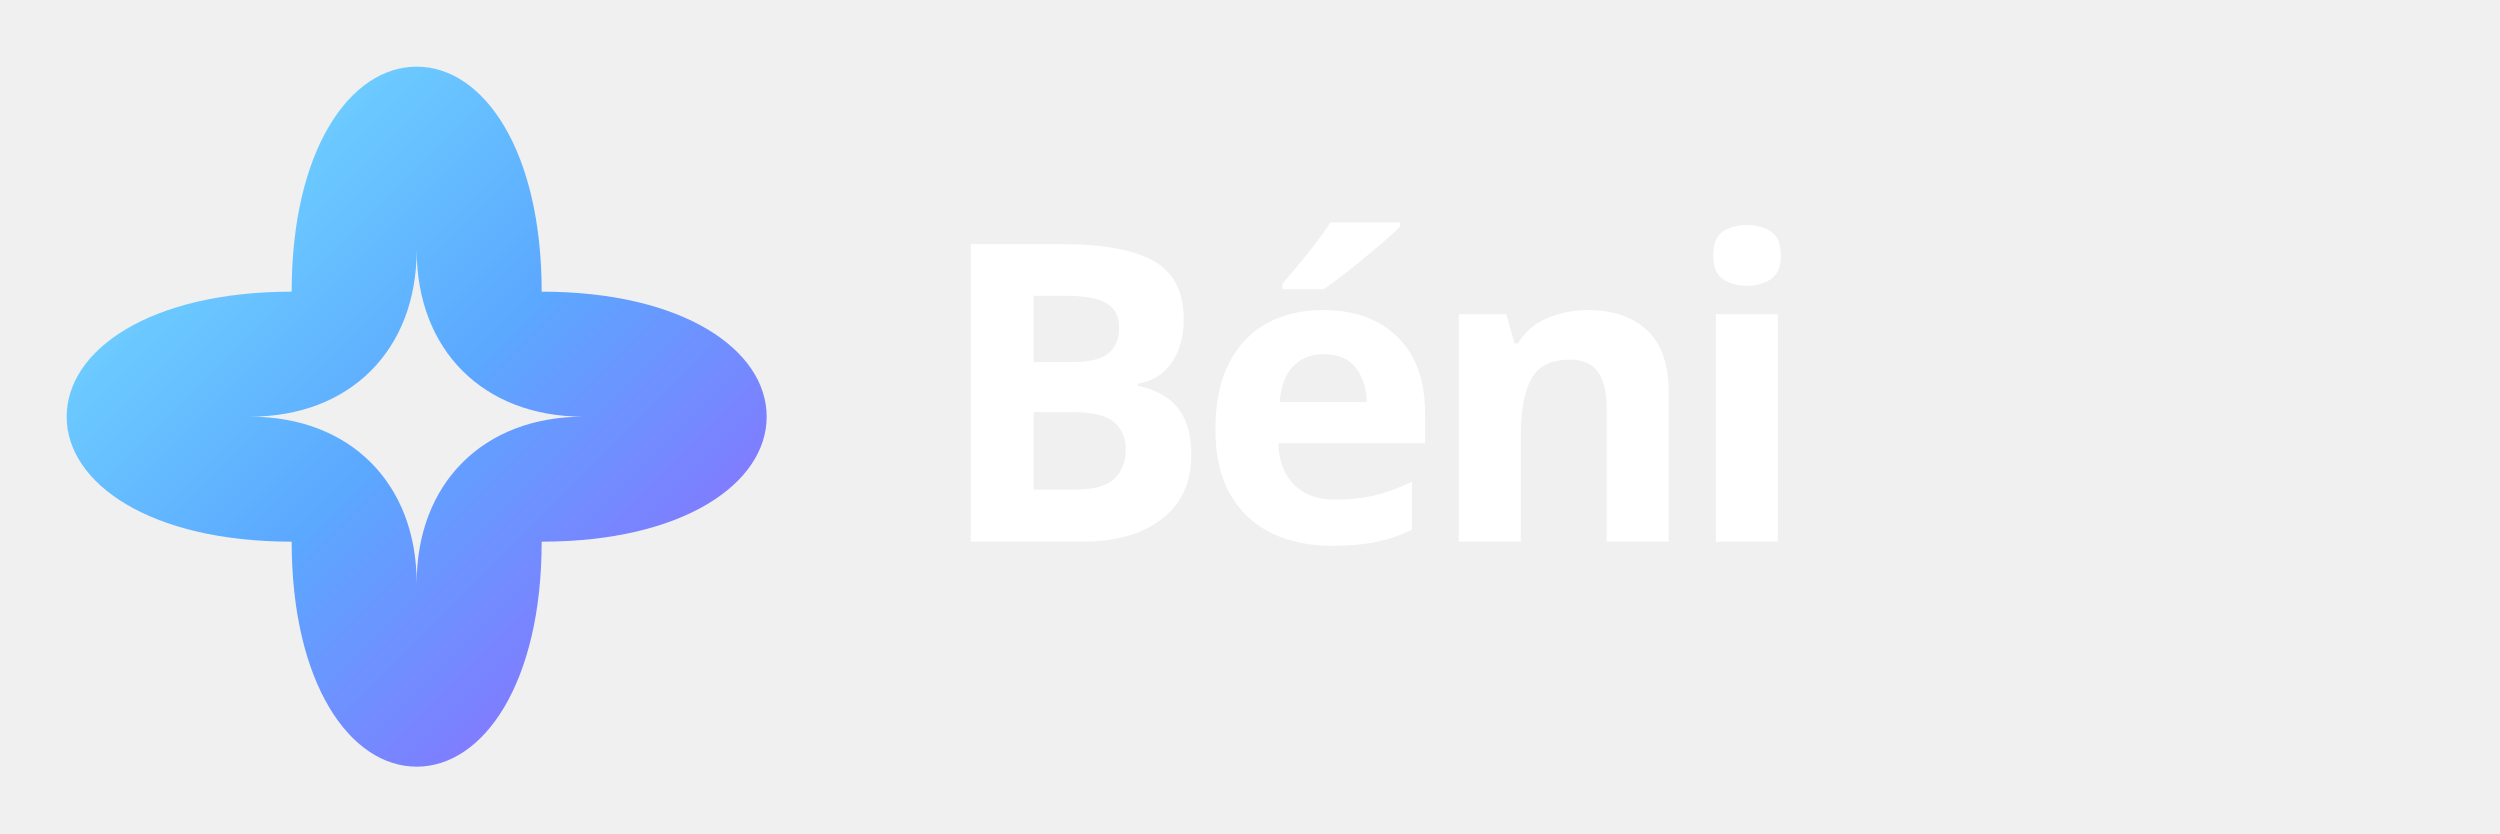
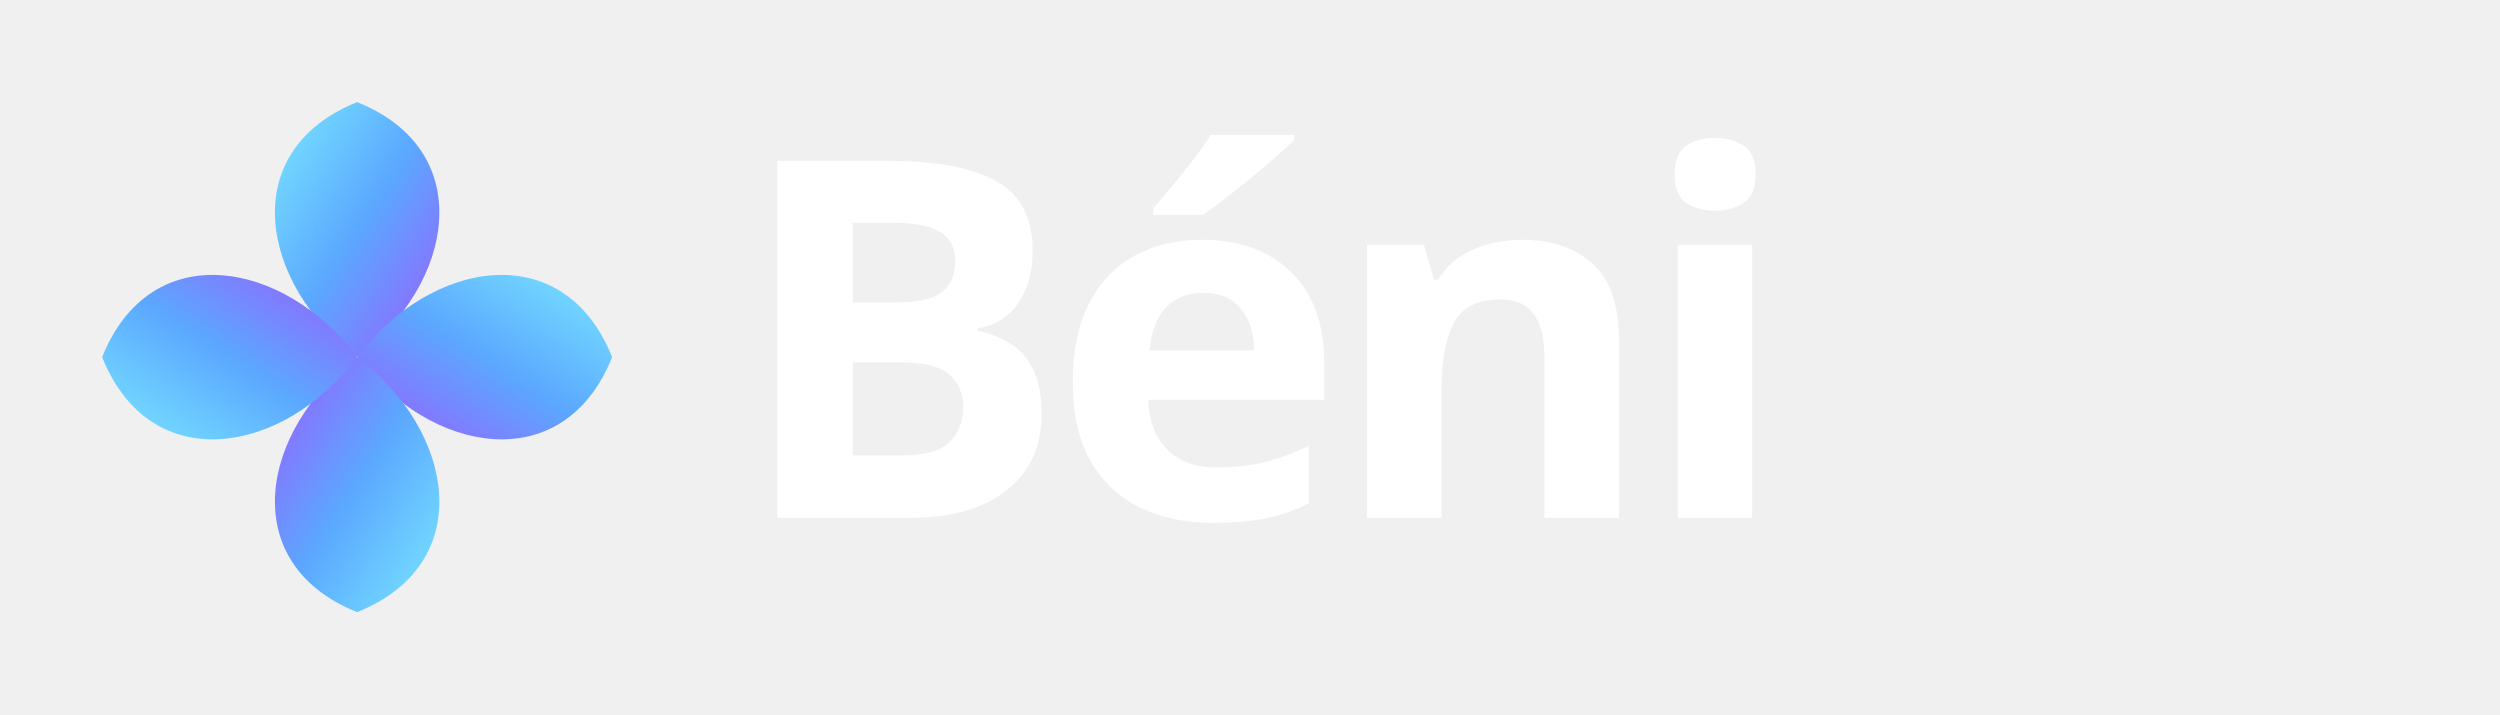
- <svg xmlns="http://www.w3.org/2000/svg" viewBox="0 0 300 100">
-   <defs>
-     <linearGradient id="g2" x1="0%" y1="0%" x2="100%" y2="100%">
-       <stop offset="0%" stop-color="#7AE7FF" />
-       <stop offset="50%" stop-color="#5BA8FF" />
-       <stop offset="100%" stop-color="#9B5BFF" />
-     </linearGradient>
-   </defs>
-   <path fill-rule="evenodd" fill="url(#g2)" d="M 35 35 C 35 18, 42 8, 50 8 C 58 8, 65 18, 65 35 C 82 35, 92 42, 92 50 C 92 58, 82 65, 65 65 C 65 82, 58 92, 50 92 C 42 92, 35 82, 35 65 C 18 65, 8 58, 8 50 C 8 42, 18 35, 35 35 Z M 50 30 C 50 42 58 50 70 50 C 58 50 50 58 50 70 C 50 58 42 50 30 50 C 42 50 50 42 50 30 Z" />
-   <text x="112" y="65" font-family="Manrope, system-ui, sans-serif" font-weight="800" font-size="50" fill="#FFFFFF" letter-spacing="-2">Béni</text>
+ <svg xmlns="http://www.w3.org/2000/svg" viewBox="0 0 280 80">
+   <svg x="6" y="6" width="68" height="68" viewBox="0 0 100 100">
+     <defs>
+       <linearGradient id="g" x1="0%" y1="0%" x2="100%" y2="100%">
+         <stop offset="0%" stop-color="#7AE7FF" />
+         <stop offset="50%" stop-color="#5BA8FF" />
+         <stop offset="100%" stop-color="#9B5BFF" />
+       </linearGradient>
+     </defs>
+     <g fill="url(#g)">
+       <path transform="rotate(0 50 50)" d="M50 50 C 34 38, 30 16, 50 8 C 70 16, 66 38, 50 50 Z" />
+       <path transform="rotate(90 50 50)" d="M50 50 C 34 38, 30 16, 50 8 C 70 16, 66 38, 50 50 Z" />
+       <path transform="rotate(180 50 50)" d="M50 50 C 34 38, 30 16, 50 8 C 70 16, 66 38, 50 50 Z" />
+       <path transform="rotate(270 50 50)" d="M50 50 C 34 38, 30 16, 50 8 C 70 16, 66 38, 50 50 Z" />
+     </g>
+   </svg>
+   <text x="82" y="58" font-family="Manrope, system-ui, sans-serif" font-weight="800" font-size="56" fill="#FFFFFF" letter-spacing="-2">Béni</text>
</svg>
